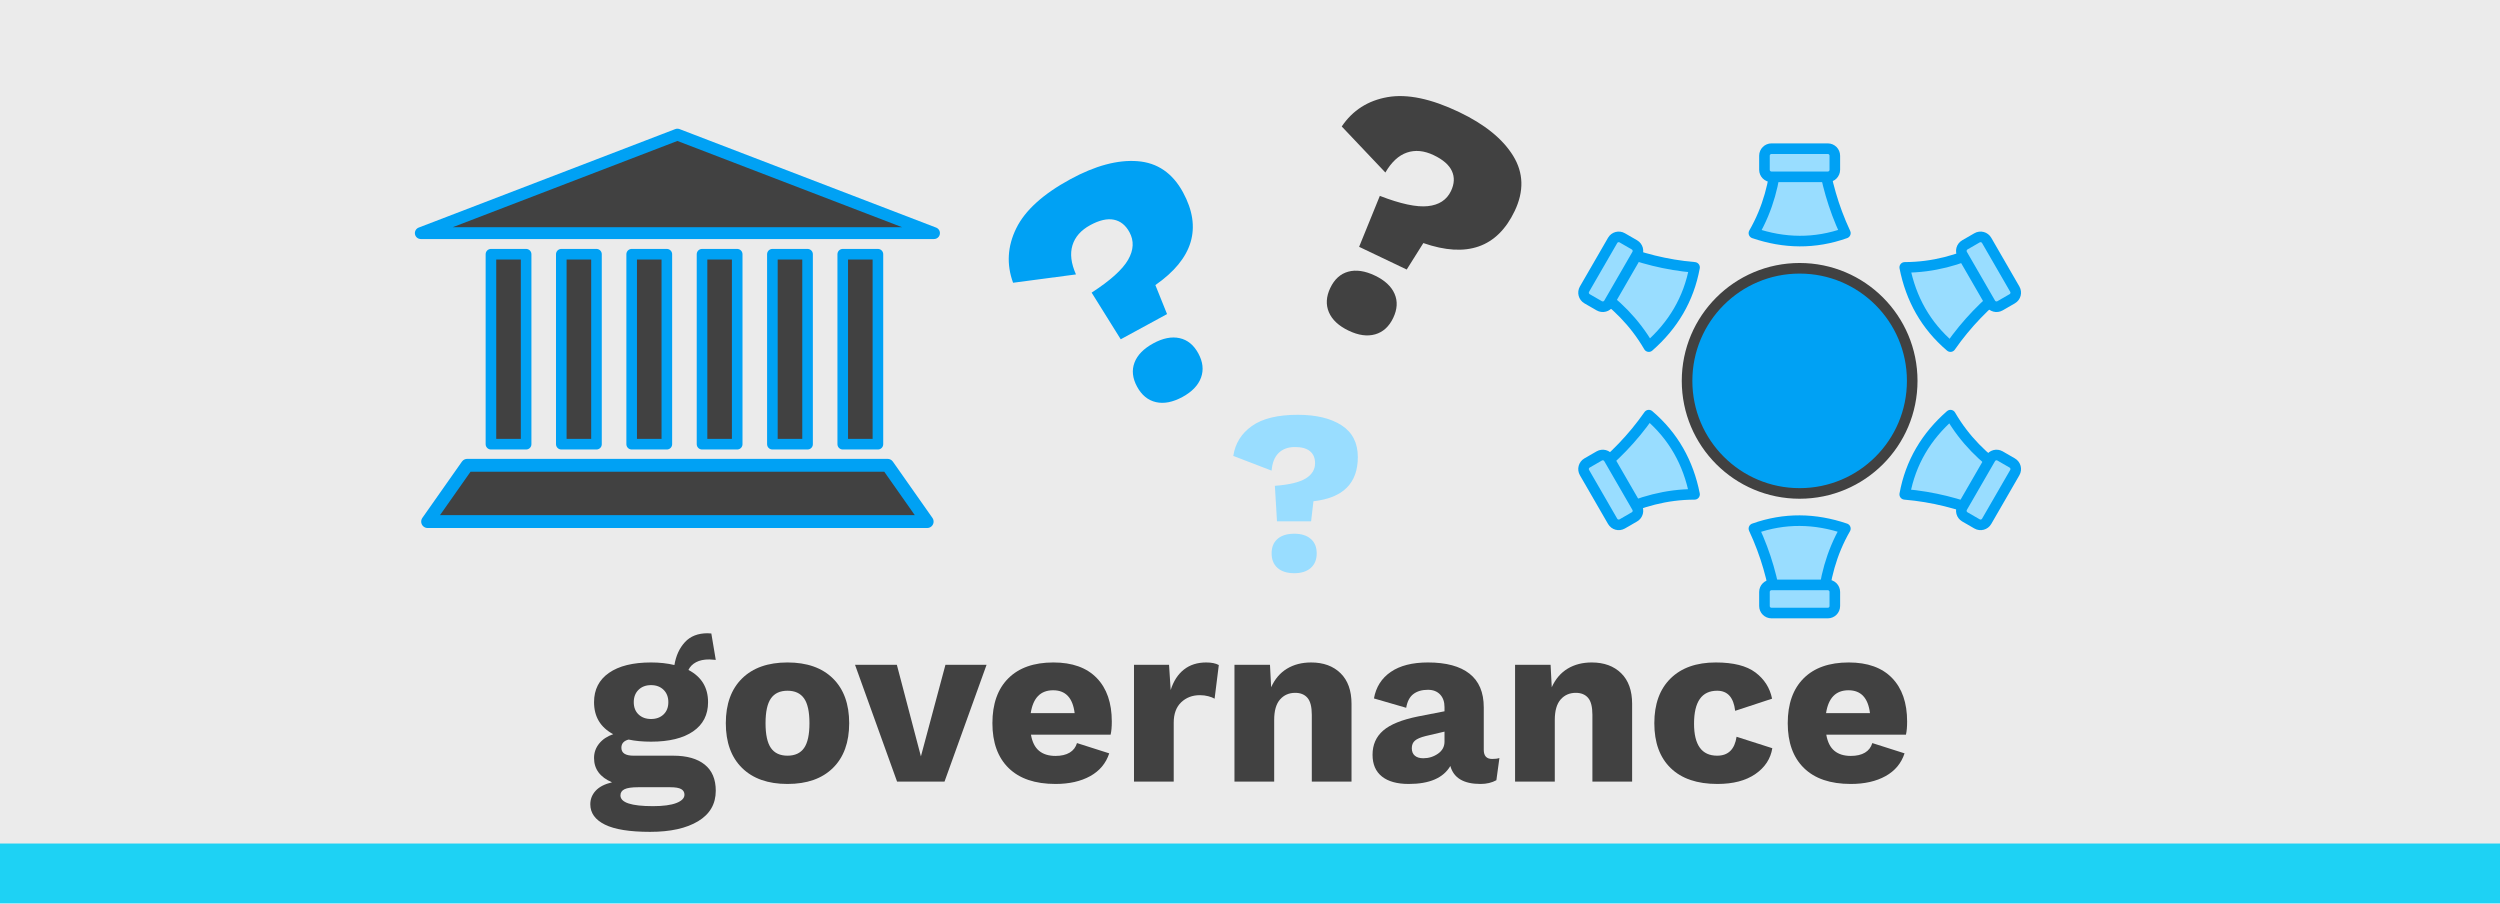
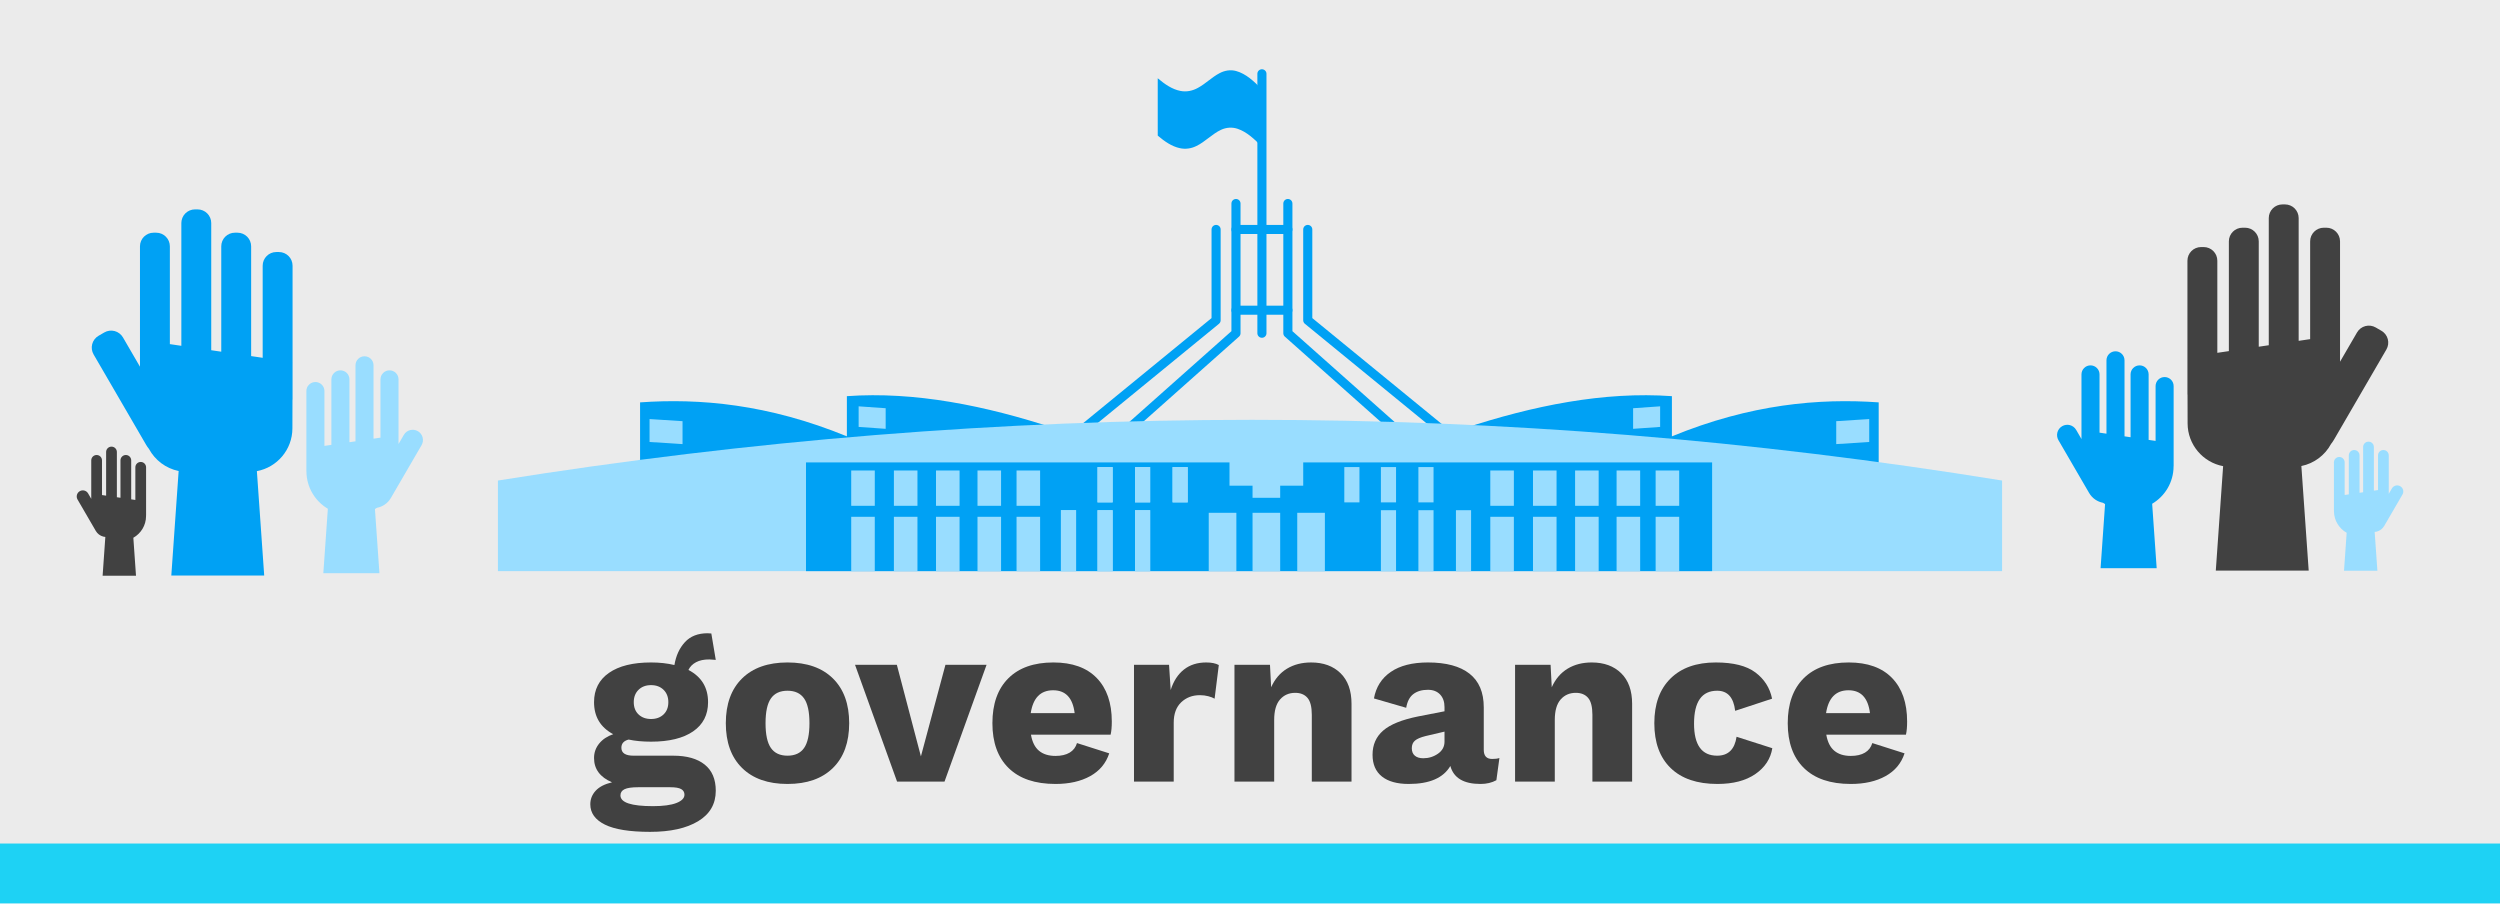
<svg xmlns="http://www.w3.org/2000/svg" width="100%" height="100%" viewBox="0 0 321 116" version="1.1" xml:space="preserve" style="fill-rule:evenodd;clip-rule:evenodd;stroke-linecap:round;stroke-linejoin:round;stroke-miterlimit:1.5;">
  <rect id="governance" x="0" y="0" width="321" height="116" style="fill:none;" />
  <clipPath id="_clip1">
    <rect x="0" y="0" width="321" height="116" />
  </clipPath>
  <g clip-path="url(#_clip1)">
    <rect x="0" y="0" width="321" height="116" style="fill:#ebebeb;" />
    <rect x="-21.221" y="108.309" width="387.574" height="13.191" style="fill:#1ed2f4;" />
-     <path d="M90.48,98.17C91.43,98.93 91.905,100.05 91.905,101.53C91.905,103.23 91.15,104.535 89.64,105.445C88.13,106.355 86.075,106.81 83.475,106.81C80.855,106.81 78.92,106.5 77.67,105.88C76.42,105.26 75.795,104.39 75.795,103.27C75.795,102.61 76.025,102.03 76.485,101.53C76.945,101.03 77.645,100.67 78.585,100.45C77.045,99.79 76.275,98.75 76.275,97.33C76.275,96.63 76.495,96.01 76.935,95.47C77.375,94.93 77.975,94.53 78.735,94.27C77.095,93.39 76.275,92.02 76.275,90.16C76.275,88.54 76.915,87.285 78.195,86.395C79.475,85.505 81.275,85.06 83.595,85.06C84.675,85.06 85.675,85.17 86.595,85.39C86.795,84.19 87.245,83.21 87.945,82.45C88.645,81.69 89.615,81.31 90.855,81.31L91.335,81.34L91.905,84.73C91.505,84.69 91.225,84.67 91.065,84.67C90.385,84.67 89.82,84.79 89.37,85.03C88.92,85.27 88.595,85.6 88.395,86.02C90.075,86.9 90.915,88.28 90.915,90.16C90.915,91.78 90.275,93.03 88.995,93.91C87.715,94.79 85.915,95.23 83.595,95.23C82.515,95.23 81.555,95.14 80.715,94.96C80.095,95.12 79.785,95.47 79.785,96.01C79.785,96.69 80.305,97.03 81.345,97.03L86.445,97.03C88.185,97.03 89.53,97.41 90.48,98.17ZM81.99,88.57C81.58,88.97 81.375,89.5 81.375,90.16C81.375,90.82 81.58,91.345 81.99,91.735C82.4,92.125 82.935,92.32 83.595,92.32C84.255,92.32 84.79,92.125 85.2,91.735C85.61,91.345 85.815,90.82 85.815,90.16C85.815,89.5 85.61,88.97 85.2,88.57C84.79,88.17 84.255,87.97 83.595,87.97C82.935,87.97 82.4,88.17 81.99,88.57ZM86.85,103.105C87.54,102.835 87.885,102.48 87.885,102.04C87.885,101.72 87.745,101.48 87.465,101.32C87.185,101.16 86.715,101.08 86.055,101.08L81.945,101.08C81.125,101.08 80.54,101.165 80.19,101.335C79.84,101.505 79.665,101.77 79.665,102.13C79.665,103.05 81.055,103.51 83.835,103.51C85.155,103.51 86.16,103.375 86.85,103.105Z" style="fill:#414141;fill-rule:nonzero;" />
-     <path d="M106.95,87.115C108.34,88.485 109.035,90.4 109.035,92.86C109.035,95.32 108.34,97.235 106.95,98.605C105.56,99.975 103.615,100.66 101.115,100.66C98.615,100.66 96.67,99.975 95.28,98.605C93.89,97.235 93.195,95.32 93.195,92.86C93.195,90.4 93.89,88.485 95.28,87.115C96.67,85.745 98.615,85.06 101.115,85.06C103.615,85.06 105.56,85.745 106.95,87.115ZM98.985,89.68C98.525,90.34 98.295,91.4 98.295,92.86C98.295,94.32 98.525,95.38 98.985,96.04C99.445,96.7 100.155,97.03 101.115,97.03C102.075,97.03 102.785,96.7 103.245,96.04C103.705,95.38 103.935,94.32 103.935,92.86C103.935,91.4 103.705,90.34 103.245,89.68C102.785,89.02 102.075,88.69 101.115,88.69C100.155,88.69 99.445,89.02 98.985,89.68Z" style="fill:#414141;fill-rule:nonzero;" />
-     <path d="M126.675,85.36L121.275,100.36L115.185,100.36L109.785,85.36L115.155,85.36L118.245,97.12L121.395,85.36L126.675,85.36Z" style="fill:#414141;fill-rule:nonzero;" />
-     <path d="M142.605,94.33L132.375,94.33C132.535,95.27 132.88,95.96 133.41,96.4C133.94,96.84 134.645,97.06 135.525,97.06C136.265,97.06 136.87,96.92 137.34,96.64C137.81,96.36 138.125,95.95 138.285,95.41L142.425,96.73C142.005,98.01 141.19,98.985 139.98,99.655C138.77,100.325 137.285,100.66 135.525,100.66C132.905,100.66 130.9,99.98 129.51,98.62C128.12,97.26 127.425,95.34 127.425,92.86C127.425,90.38 128.105,88.46 129.465,87.1C130.825,85.74 132.755,85.06 135.255,85.06C137.675,85.06 139.53,85.725 140.82,87.055C142.11,88.385 142.755,90.25 142.755,92.65C142.755,93.33 142.705,93.89 142.605,94.33ZM132.345,91.57L137.985,91.57C137.745,89.61 136.825,88.63 135.225,88.63C133.605,88.63 132.645,89.61 132.345,91.57Z" style="fill:#414141;fill-rule:nonzero;" />
-     <path d="M156.495,85.39L155.955,89.71C155.755,89.59 155.485,89.485 155.145,89.395C154.805,89.305 154.445,89.26 154.065,89.26C153.105,89.26 152.305,89.565 151.665,90.175C151.025,90.785 150.705,91.66 150.705,92.8L150.705,100.36L145.605,100.36L145.605,85.36L150.105,85.36L150.315,88.6C150.675,87.46 151.24,86.585 152.01,85.975C152.78,85.365 153.735,85.06 154.875,85.06C155.555,85.06 156.095,85.17 156.495,85.39Z" style="fill:#414141;fill-rule:nonzero;" />
-     <path d="M172.125,86.44C173.065,87.36 173.535,88.67 173.535,90.37L173.535,100.36L168.435,100.36L168.435,91.78C168.435,90.76 168.25,90.035 167.88,89.605C167.51,89.175 166.985,88.96 166.305,88.96C165.505,88.96 164.855,89.245 164.355,89.815C163.855,90.385 163.605,91.26 163.605,92.44L163.605,100.36L158.505,100.36L158.505,85.36L163.065,85.36L163.215,88.24C163.695,87.18 164.375,86.385 165.255,85.855C166.135,85.325 167.165,85.06 168.345,85.06C169.925,85.06 171.185,85.52 172.125,86.44Z" style="fill:#414141;fill-rule:nonzero;" />
-     <path d="M192.525,97.33L192.135,100.18C191.555,100.5 190.875,100.66 190.095,100.66C187.935,100.66 186.645,99.89 186.225,98.35C185.325,99.89 183.545,100.66 180.885,100.66C179.385,100.66 178.235,100.34 177.435,99.7C176.635,99.06 176.235,98.13 176.235,96.91C176.235,95.63 176.69,94.595 177.6,93.805C178.51,93.015 180.005,92.41 182.085,91.99L185.475,91.33L185.475,90.79C185.475,90.11 185.285,89.57 184.905,89.17C184.525,88.77 184.005,88.57 183.345,88.57C182.585,88.57 181.965,88.75 181.485,89.11C181.005,89.47 180.695,90.06 180.555,90.88L176.415,89.68C176.675,88.22 177.395,87.085 178.575,86.275C179.755,85.465 181.345,85.06 183.345,85.06C185.685,85.06 187.465,85.54 188.685,86.5C189.905,87.46 190.515,88.9 190.515,90.82L190.515,96.28C190.515,97.06 190.875,97.45 191.595,97.45C191.975,97.45 192.285,97.41 192.525,97.33ZM184.635,96.775C185.195,96.385 185.475,95.87 185.475,95.23L185.475,93.94L183.045,94.51C182.405,94.67 181.95,94.865 181.68,95.095C181.41,95.325 181.275,95.65 181.275,96.07C181.275,96.49 181.405,96.81 181.665,97.03C181.925,97.25 182.285,97.36 182.745,97.36C183.445,97.36 184.075,97.165 184.635,96.775Z" style="fill:#414141;fill-rule:nonzero;" />
-     <path d="M208.155,86.44C209.095,87.36 209.565,88.67 209.565,90.37L209.565,100.36L204.465,100.36L204.465,91.78C204.465,90.76 204.28,90.035 203.91,89.605C203.54,89.175 203.015,88.96 202.335,88.96C201.535,88.96 200.885,89.245 200.385,89.815C199.885,90.385 199.635,91.26 199.635,92.44L199.635,100.36L194.535,100.36L194.535,85.36L199.095,85.36L199.245,88.24C199.725,87.18 200.405,86.385 201.285,85.855C202.165,85.325 203.195,85.06 204.375,85.06C205.955,85.06 207.215,85.52 208.155,86.44Z" style="fill:#414141;fill-rule:nonzero;" />
-     <path d="M225.405,86.35C226.545,87.21 227.255,88.33 227.535,89.71L222.795,91.27C222.595,89.55 221.825,88.69 220.485,88.69C218.505,88.69 217.515,90.1 217.515,92.92C217.515,95.66 218.505,97.03 220.485,97.03C221.905,97.03 222.735,96.22 222.975,94.6L227.565,96.07C227.345,97.43 226.62,98.535 225.39,99.385C224.16,100.235 222.535,100.66 220.515,100.66C217.915,100.66 215.915,99.98 214.515,98.62C213.115,97.26 212.415,95.34 212.415,92.86C212.415,90.4 213.11,88.485 214.5,87.115C215.89,85.745 217.825,85.06 220.305,85.06C222.565,85.06 224.265,85.49 225.405,86.35Z" style="fill:#414141;fill-rule:nonzero;" />
-     <path d="M244.725,94.33L234.495,94.33C234.655,95.27 235,95.96 235.53,96.4C236.06,96.84 236.765,97.06 237.645,97.06C238.385,97.06 238.99,96.92 239.46,96.64C239.93,96.36 240.245,95.95 240.405,95.41L244.545,96.73C244.125,98.01 243.31,98.985 242.1,99.655C240.89,100.325 239.405,100.66 237.645,100.66C235.025,100.66 233.02,99.98 231.63,98.62C230.24,97.26 229.545,95.34 229.545,92.86C229.545,90.38 230.225,88.46 231.585,87.1C232.945,85.74 234.875,85.06 237.375,85.06C239.795,85.06 241.65,85.725 242.94,87.055C244.23,88.385 244.875,90.25 244.875,92.65C244.875,93.33 244.825,93.89 244.725,94.33ZM234.465,91.57L240.105,91.57C239.865,89.61 238.945,88.63 237.345,88.63C235.725,88.63 234.765,89.61 234.465,91.57Z" style="fill:#414141;fill-rule:nonzero;" />
-     <path d="M172.26,54.61C173.65,55.51 174.345,56.87 174.345,58.69C174.345,62.05 172.445,63.94 168.645,64.36L168.345,66.94L163.965,66.94L163.695,62.38C165.535,62.24 166.855,61.925 167.655,61.435C168.455,60.945 168.855,60.29 168.855,59.47C168.855,58.81 168.64,58.3 168.21,57.94C167.78,57.58 167.135,57.4 166.275,57.4C165.395,57.4 164.695,57.655 164.175,58.165C163.655,58.675 163.355,59.43 163.275,60.43L158.355,58.54C158.595,56.94 159.39,55.66 160.74,54.7C162.09,53.74 164.055,53.26 166.635,53.26C168.995,53.26 170.87,53.71 172.26,54.61ZM168.3,69.19C168.81,69.63 169.065,70.25 169.065,71.05C169.065,71.85 168.81,72.475 168.3,72.925C167.79,73.375 167.085,73.6 166.185,73.6C165.265,73.6 164.55,73.375 164.04,72.925C163.53,72.475 163.275,71.85 163.275,71.05C163.275,70.25 163.53,69.63 164.04,69.19C164.55,68.75 165.265,68.53 166.185,68.53C167.085,68.53 167.79,68.75 168.3,69.19Z" style="fill:#9df;fill-rule:nonzero;" />
-     <path d="M146.052,20.695C148.605,20.889 150.553,22.222 151.898,24.693C154.381,29.255 153.198,33.225 148.35,36.603L149.849,40.328L143.903,43.564L140.166,37.573C142.561,36.023 144.12,34.62 144.844,33.364C145.568,32.107 145.627,30.922 145.021,29.809C144.533,28.913 143.865,28.379 143.015,28.208C142.165,28.037 141.156,28.27 139.989,28.905C138.794,29.556 138.032,30.419 137.703,31.496C137.374,32.572 137.525,33.819 138.155,35.236L130.079,36.306C129.222,33.956 129.356,31.631 130.479,29.33C131.602,27.029 133.915,24.925 137.418,23.019C140.622,21.275 143.5,20.5 146.052,20.695ZM151.451,43.415C152.468,43.636 153.273,44.289 153.864,45.375C154.455,46.461 154.571,47.498 154.211,48.486C153.851,49.474 153.06,50.301 151.838,50.966C150.589,51.646 149.452,51.868 148.427,51.634C147.402,51.4 146.594,50.74 146.003,49.654C145.412,48.568 145.3,47.538 145.667,46.564C146.034,45.589 146.843,44.762 148.092,44.082C149.313,43.417 150.433,43.195 151.451,43.415Z" style="fill:#00a1f4;fill-rule:nonzero;" />
-     <path d="M194.293,20.016C195.632,22.197 195.696,24.557 194.484,27.096C192.247,31.783 188.338,33.154 182.757,31.21L180.621,34.609L174.511,31.692L177.171,25.151C179.831,26.181 181.882,26.621 183.324,26.47C184.766,26.319 185.76,25.672 186.306,24.528C186.746,23.608 186.786,22.753 186.426,21.964C186.065,21.176 185.286,20.495 184.086,19.923C182.858,19.337 181.712,19.226 180.647,19.591C179.582,19.956 178.661,20.81 177.883,22.152L172.279,16.239C173.679,14.167 175.64,12.911 178.163,12.47C180.685,12.03 183.746,12.669 187.345,14.387C190.637,15.959 192.953,17.835 194.293,20.016ZM179.06,37.718C179.478,38.671 179.421,39.706 178.888,40.822C178.355,41.938 177.583,42.64 176.572,42.928C175.561,43.216 174.428,43.06 173.173,42.461C171.889,41.848 171.042,41.058 170.63,40.091C170.218,39.124 170.279,38.082 170.811,36.966C171.344,35.85 172.113,35.155 173.117,34.881C174.122,34.607 175.265,34.776 176.549,35.388C177.804,35.988 178.641,36.764 179.06,37.718Z" style="fill:#414141;fill-rule:nonzero;" />
-     <path d="M86.978,17.284L119.926,29.932L54.03,29.932L86.978,17.284Z" style="fill:#414141;stroke:#00a1f4;stroke-width:1.52px;" />
-     <path d="M119.049,66.972L54.906,66.972L59.987,59.745L113.969,59.745L119.049,66.972Z" style="fill:#414141;stroke:#00a1f4;stroke-width:1.65px;" />
-     <rect x="63.037" y="32.642" width="4.517" height="24.392" style="fill:#414141;stroke:#00a1f4;stroke-width:1.36px;" />
-     <rect x="72.071" y="32.642" width="4.517" height="24.392" style="fill:#414141;stroke:#00a1f4;stroke-width:1.36px;" />
-     <rect x="81.106" y="32.642" width="4.517" height="24.392" style="fill:#414141;stroke:#00a1f4;stroke-width:1.36px;" />
-     <rect x="90.14" y="32.642" width="4.517" height="24.392" style="fill:#414141;stroke:#00a1f4;stroke-width:1.36px;" />
-     <rect x="99.174" y="32.642" width="4.517" height="24.392" style="fill:#414141;stroke:#00a1f4;stroke-width:1.36px;" />
-     <rect x="108.208" y="32.642" width="4.517" height="24.392" style="fill:#414141;stroke:#00a1f4;stroke-width:1.36px;" />
+     <path d="M90.48,98.17c0.95,0.76 1.425,1.88 1.425,3.36c0,1.7 -0.755,3.005 -2.265,3.915c-1.51,0.91 -3.565,1.365 -6.165,1.365c-2.62,0 -4.555,-0.31 -5.805,-0.93c-1.25,-0.62 -1.875,-1.49 -1.875,-2.61c0,-0.66 0.23,-1.24 0.69,-1.74c0.46,-0.5 1.16,-0.86 2.1,-1.08c-1.54,-0.66 -2.31,-1.7 -2.31,-3.12c0,-0.7 0.22,-1.32 0.66,-1.86c0.44,-0.54 1.04,-0.94 1.8,-1.2c-1.64,-0.88 -2.46,-2.25 -2.46,-4.11c0,-1.62 0.64,-2.875 1.92,-3.765c1.28,-0.89 3.08,-1.335 5.4,-1.335c1.08,0 2.08,0.11 3,0.33c0.2,-1.2 0.65,-2.18 1.35,-2.94c0.7,-0.76 1.67,-1.14 2.91,-1.14l0.48,0.03l0.57,3.39c-0.4,-0.04 -0.68,-0.06 -0.84,-0.06c-0.68,0 -1.245,0.12 -1.695,0.36c-0.45,0.24 -0.775,0.57 -0.975,0.99c1.68,0.88 2.52,2.26 2.52,4.14c0,1.62 -0.64,2.87 -1.92,3.75c-1.28,0.88 -3.08,1.32 -5.4,1.32c-1.08,0 -2.04,-0.09 -2.88,-0.27c-0.62,0.16 -0.93,0.51 -0.93,1.05c0,0.68 0.52,1.02 1.56,1.02l5.1,0c1.74,0 3.085,0.38 4.035,1.14Zm-8.49,-9.6c-0.41,0.4 -0.615,0.93 -0.615,1.59c0,0.66 0.205,1.185 0.615,1.575c0.41,0.39 0.945,0.585 1.605,0.585c0.66,0 1.195,-0.195 1.605,-0.585c0.41,-0.39 0.615,-0.915 0.615,-1.575c0,-0.66 -0.205,-1.19 -0.615,-1.59c-0.41,-0.4 -0.945,-0.6 -1.605,-0.6c-0.66,0 -1.195,0.2 -1.605,0.6Zm4.86,14.535c0.69,-0.27 1.035,-0.625 1.035,-1.065c0,-0.32 -0.14,-0.56 -0.42,-0.72c-0.28,-0.16 -0.75,-0.24 -1.41,-0.24l-4.11,0c-0.82,0 -1.405,0.085 -1.755,0.255c-0.35,0.17 -0.525,0.435 -0.525,0.795c0,0.92 1.39,1.38 4.17,1.38c1.32,0 2.325,-0.135 3.015,-0.405Z" style="fill:#414141;fill-rule:nonzero;" />
+     <path d="M106.95,87.115c1.39,1.37 2.085,3.285 2.085,5.745c0,2.46 -0.695,4.375 -2.085,5.745c-1.39,1.37 -3.335,2.055 -5.835,2.055c-2.5,0 -4.445,-0.685 -5.835,-2.055c-1.39,-1.37 -2.085,-3.285 -2.085,-5.745c0,-2.46 0.695,-4.375 2.085,-5.745c1.39,-1.37 3.335,-2.055 5.835,-2.055c2.5,0 4.445,0.685 5.835,2.055Zm-7.965,2.565c-0.46,0.66 -0.69,1.72 -0.69,3.18c0,1.46 0.23,2.52 0.69,3.18c0.46,0.66 1.17,0.99 2.13,0.99c0.96,0 1.67,-0.33 2.13,-0.99c0.46,-0.66 0.69,-1.72 0.69,-3.18c0,-1.46 -0.23,-2.52 -0.69,-3.18c-0.46,-0.66 -1.17,-0.99 -2.13,-0.99c-0.96,0 -1.67,0.33 -2.13,0.99Z" style="fill:#414141;fill-rule:nonzero;" />
+     <path d="M126.675,85.36l-5.4,15l-6.09,0l-5.4,-15l5.37,0l3.09,11.76l3.15,-11.76l5.28,0Z" style="fill:#414141;fill-rule:nonzero;" />
+     <path d="M142.605,94.33l-10.23,0c0.16,0.94 0.505,1.63 1.035,2.07c0.53,0.44 1.235,0.66 2.115,0.66c0.74,0 1.345,-0.14 1.815,-0.42c0.47,-0.28 0.785,-0.69 0.945,-1.23l4.14,1.32c-0.42,1.28 -1.235,2.255 -2.445,2.925c-1.21,0.67 -2.695,1.005 -4.455,1.005c-2.62,0 -4.625,-0.68 -6.015,-2.04c-1.39,-1.36 -2.085,-3.28 -2.085,-5.76c0,-2.48 0.68,-4.4 2.04,-5.76c1.36,-1.36 3.29,-2.04 5.79,-2.04c2.42,0 4.275,0.665 5.565,1.995c1.29,1.33 1.935,3.195 1.935,5.595c0,0.68 -0.05,1.24 -0.15,1.68Zm-10.26,-2.76l5.64,0c-0.24,-1.96 -1.16,-2.94 -2.76,-2.94c-1.62,0 -2.58,0.98 -2.88,2.94Z" style="fill:#414141;fill-rule:nonzero;" />
+     <path d="M156.495,85.39l-0.54,4.32c-0.2,-0.12 -0.47,-0.225 -0.81,-0.315c-0.34,-0.09 -0.7,-0.135 -1.08,-0.135c-0.96,0 -1.76,0.305 -2.4,0.915c-0.64,0.61 -0.96,1.485 -0.96,2.625l0,7.56l-5.1,0l0,-15l4.5,0l0.21,3.24c0.36,-1.14 0.925,-2.015 1.695,-2.625c0.77,-0.61 1.725,-0.915 2.865,-0.915c0.68,0 1.22,0.11 1.62,0.33Z" style="fill:#414141;fill-rule:nonzero;" />
+     <path d="M172.125,86.44c0.94,0.92 1.41,2.23 1.41,3.93l0,9.99l-5.1,0l0,-8.58c0,-1.02 -0.185,-1.745 -0.555,-2.175c-0.37,-0.43 -0.895,-0.645 -1.575,-0.645c-0.8,0 -1.45,0.285 -1.95,0.855c-0.5,0.57 -0.75,1.445 -0.75,2.625l0,7.92l-5.1,0l0,-15l4.56,0l0.15,2.88c0.48,-1.06 1.16,-1.855 2.04,-2.385c0.88,-0.53 1.91,-0.795 3.09,-0.795c1.58,0 2.84,0.46 3.78,1.38Z" style="fill:#414141;fill-rule:nonzero;" />
+     <path d="M192.525,97.33l-0.39,2.85c-0.58,0.32 -1.26,0.48 -2.04,0.48c-2.16,0 -3.45,-0.77 -3.87,-2.31c-0.9,1.54 -2.68,2.31 -5.34,2.31c-1.5,0 -2.65,-0.32 -3.45,-0.96c-0.8,-0.64 -1.2,-1.57 -1.2,-2.79c0,-1.28 0.455,-2.315 1.365,-3.105c0.91,-0.79 2.405,-1.395 4.485,-1.815l3.39,-0.66l0,-0.54c0,-0.68 -0.19,-1.22 -0.57,-1.62c-0.38,-0.4 -0.9,-0.6 -1.56,-0.6c-0.76,0 -1.38,0.18 -1.86,0.54c-0.48,0.36 -0.79,0.95 -0.93,1.77l-4.14,-1.2c0.26,-1.46 0.98,-2.595 2.16,-3.405c1.18,-0.81 2.77,-1.215 4.77,-1.215c2.34,0 4.12,0.48 5.34,1.44c1.22,0.96 1.83,2.4 1.83,4.32l0,5.46c0,0.78 0.36,1.17 1.08,1.17c0.38,0 0.69,-0.04 0.93,-0.12Zm-7.89,-0.555c0.56,-0.39 0.84,-0.905 0.84,-1.545l0,-1.29l-2.43,0.57c-0.64,0.16 -1.095,0.355 -1.365,0.585c-0.27,0.23 -0.405,0.555 -0.405,0.975c0,0.42 0.13,0.74 0.39,0.96c0.26,0.22 0.62,0.33 1.08,0.33c0.7,0 1.33,-0.195 1.89,-0.585Z" style="fill:#414141;fill-rule:nonzero;" />
+     <path d="M208.155,86.44c0.94,0.92 1.41,2.23 1.41,3.93l0,9.99l-5.1,0l0,-8.58c0,-1.02 -0.185,-1.745 -0.555,-2.175c-0.37,-0.43 -0.895,-0.645 -1.575,-0.645c-0.8,0 -1.45,0.285 -1.95,0.855c-0.5,0.57 -0.75,1.445 -0.75,2.625l0,7.92l-5.1,0l0,-15l4.56,0l0.15,2.88c0.48,-1.06 1.16,-1.855 2.04,-2.385c0.88,-0.53 1.91,-0.795 3.09,-0.795c1.58,0 2.84,0.46 3.78,1.38Z" style="fill:#414141;fill-rule:nonzero;" />
+     <path d="M225.405,86.35c1.14,0.86 1.85,1.98 2.13,3.36l-4.74,1.56c-0.2,-1.72 -0.97,-2.58 -2.31,-2.58c-1.98,0 -2.97,1.41 -2.97,4.23c0,2.74 0.99,4.11 2.97,4.11c1.42,0 2.25,-0.81 2.49,-2.43l4.59,1.47c-0.22,1.36 -0.945,2.465 -2.175,3.315c-1.23,0.85 -2.855,1.275 -4.875,1.275c-2.6,0 -4.6,-0.68 -6,-2.04c-1.4,-1.36 -2.1,-3.28 -2.1,-5.76c0,-2.46 0.695,-4.375 2.085,-5.745c1.39,-1.37 3.325,-2.055 5.805,-2.055c2.26,0 3.96,0.43 5.1,1.29Z" style="fill:#414141;fill-rule:nonzero;" />
+     <path d="M244.725,94.33l-10.23,0c0.16,0.94 0.505,1.63 1.035,2.07c0.53,0.44 1.235,0.66 2.115,0.66c0.74,0 1.345,-0.14 1.815,-0.42c0.47,-0.28 0.785,-0.69 0.945,-1.23l4.14,1.32c-0.42,1.28 -1.235,2.255 -2.445,2.925c-1.21,0.67 -2.695,1.005 -4.455,1.005c-2.62,0 -4.625,-0.68 -6.015,-2.04c-1.39,-1.36 -2.085,-3.28 -2.085,-5.76c0,-2.48 0.68,-4.4 2.04,-5.76c1.36,-1.36 3.29,-2.04 5.79,-2.04c2.42,0 4.275,0.665 5.565,1.995c1.29,1.33 1.935,3.195 1.935,5.595c0,0.68 -0.05,1.24 -0.15,1.68Zm-10.26,-2.76l5.64,0c-0.24,-1.96 -1.16,-2.94 -2.76,-2.94c-1.62,0 -2.58,0.98 -2.88,2.94Z" style="fill:#414141;fill-rule:nonzero;" />
    <g>
-       <circle cx="231.074" cy="48.903" r="14.455" style="fill:#00a1f4;stroke:#414141;stroke-width:1.36px;" />
-       <g>
-         <path d="M236.946,29.932C233.019,31.332 229.105,31.261 225.202,29.932C227.019,26.773 227.869,23.437 228.138,19.994L234.01,19.994C234.484,23.292 235.389,26.602 236.946,29.932Z" style="fill:#9df;stroke:#00a1f4;stroke-width:1.36px;" />
-         <path d="M235.591,19.994C235.591,19.495 235.186,19.09 234.688,19.09L227.46,19.09C226.962,19.09 226.557,19.495 226.557,19.994L226.557,21.801C226.557,22.299 226.962,22.704 227.46,22.704L234.688,22.704C235.186,22.704 235.591,22.299 235.591,21.801L235.591,19.994Z" style="fill:#9df;stroke:#00a1f4;stroke-width:1.36px;" />
+       <path d="M158.7,29.463l6.662,0" style="fill:none;stroke:#00a1f4;stroke-width:1.17px;" />
+       <path d="M158.7,39.829l6.662,0" style="fill:none;stroke:#00a1f4;stroke-width:1.17px;" />
+       <path d="M162.029,18.858c-0.931,-0.985 -1.941,-1.925 -3.12,-2.32c-0.698,-0.234 -1.448,-0.188 -2.126,0.129c-1.132,0.521 -2.068,1.567 -3.197,2.095c-0.663,0.325 -1.391,0.414 -2.089,0.264c-1.034,-0.22 -1.976,-0.873 -2.843,-1.613c-0.004,-3.933 -0.002,-3.431 -0.001,-7.365c0.887,0.755 1.853,1.423 2.913,1.627c0.764,0.154 1.556,-0.002 2.263,-0.402c0.958,-0.515 1.783,-1.366 2.746,-1.868c0.673,-0.362 1.428,-0.483 2.143,-0.286c1.256,0.343 2.331,1.335 3.309,2.371c0.008,3.934 0.003,3.433 0.002,7.368Z" style="fill:#00a1f4;fill-rule:nonzero;" />
+       <path d="M162.031,9.476l0,33.311" style="fill:none;stroke:#00a1f4;stroke-width:1.17px;" />
+       <path d="M158.7,26.132l0,16.655l-14.99,13.324" style="fill:none;stroke:#00a1f4;stroke-width:1.17px;" />
+       <path d="M156.147,29.463l0,11.658l-18.321,14.99" style="fill:none;stroke:#00a1f4;stroke-width:1.17px;" />
+       <path d="M165.362,26.132l0,16.655l14.99,13.324" style="fill:none;stroke:#00a1f4;stroke-width:1.17px;" />
+       <path d="M167.916,29.463l0,11.658l18.321,14.99" style="fill:none;stroke:#00a1f4;stroke-width:1.17px;" />
+       <path d="M82.186,59.774l0,-8.109c7.648,-0.542 16.446,0.217 26.552,4.361l0,-5.159c8.732,-0.619 17.759,1.196 26.851,4.186l-53.403,4.721Z" style="fill:#00a1f4;" />
+       <clipPath id="_clip2">
+         <path d="M82.186,59.774l0,-8.109c7.648,-0.542 16.446,0.217 26.552,4.361l0,-5.159c8.732,-0.619 17.759,1.196 26.851,4.186l-53.403,4.721Z" />
+       </clipPath>
+       <g clip-path="url(#_clip2)">
+         <path d="M87.638,54.079l-4.235,-0.272l0,2.944l4.235,0.272l0,-2.944Z" style="fill:#9df;" />
+         <path d="M113.72,52.417l-3.471,-0.244l0,2.643l3.471,0.245l0,-2.644Z" style="fill:#9df;" />
      </g>
-       <g>
-         <path d="M250.44,44.503C247.264,41.802 245.368,38.377 244.568,34.332C248.212,34.327 251.526,33.395 254.642,31.906L257.578,36.991C254.959,39.051 252.544,41.49 250.44,44.503Z" style="fill:#9df;stroke:#00a1f4;stroke-width:1.36px;" />
-         <path d="M258.369,38.361C258.801,38.111 258.949,37.558 258.7,37.126L255.086,30.867C254.837,30.436 254.284,30.287 253.852,30.537L252.287,31.44C251.855,31.689 251.707,32.242 251.956,32.674L255.57,38.933C255.819,39.365 256.372,39.513 256.804,39.264L258.369,38.361Z" style="fill:#9df;stroke:#00a1f4;stroke-width:1.36px;" />
+       <path d="M241.224,59.774l0,-8.109c-7.648,-0.542 -16.446,0.217 -26.551,4.361l0,-5.159c-8.733,-0.619 -17.76,1.196 -26.851,4.186l53.402,4.721Z" style="fill:#00a1f4;" />
+       <clipPath id="_clip3">
+         <path d="M241.224,59.774l0,-8.109c-7.648,-0.542 -16.446,0.217 -26.551,4.361l0,-5.159c-8.733,-0.619 -17.76,1.196 -26.851,4.186l53.402,4.721Z" />
+       </clipPath>
+       <g clip-path="url(#_clip3)">
+         <path d="M235.772,54.079l4.236,-0.272l0,2.944l-4.236,0.272l0,-2.944Z" style="fill:#9df;" />
+         <path d="M209.691,52.417l3.47,-0.244l0,2.643l-3.47,0.245l0,-2.644Z" style="fill:#9df;" />
      </g>
-       <g>
-         <path d="M244.568,63.475C245.319,59.374 247.337,56.019 250.44,53.304C252.267,56.457 254.731,58.861 257.578,60.815L254.642,65.901C251.549,64.662 248.23,63.79 244.568,63.475Z" style="fill:#9df;stroke:#00a1f4;stroke-width:1.36px;" />
-         <path d="M253.852,67.27C254.284,67.519 254.837,67.371 255.086,66.939L258.7,60.68C258.949,60.249 258.801,59.696 258.369,59.446L256.804,58.543C256.372,58.294 255.819,58.442 255.57,58.874L251.956,65.133C251.707,65.564 251.855,66.117 252.287,66.367L253.852,67.27Z" style="fill:#9df;stroke:#00a1f4;stroke-width:1.36px;" />
+       <path d="M257.068,61.701c-64.082,-10.415 -128.461,-10.374 -193.136,0l0,11.635l193.136,0l0,-11.635Z" style="fill:#9df;" />
+       <rect x="103.49" y="59.374" width="116.346" height="13.962" style="fill:#00a1f4;" />
+       <clipPath id="_clip4">
+         <rect x="103.49" y="59.374" width="116.346" height="13.962" />
+       </clipPath>
+       <g clip-path="url(#_clip4)">
+         <g>
+           <rect x="109.296" y="60.411" width="3.026" height="4.534" style="fill:#9df;" />
+           <rect x="114.776" y="60.411" width="3.026" height="4.534" style="fill:#9df;" />
+           <rect x="120.183" y="60.411" width="3.026" height="4.534" style="fill:#9df;" />
+           <rect x="125.511" y="60.411" width="3.026" height="4.534" style="fill:#9df;" />
+           <rect x="130.524" y="60.411" width="3.026" height="4.534" style="fill:#9df;" />
+           <rect x="109.296" y="66.353" width="3.026" height="8.379" style="fill:#9df;" />
+           <rect x="114.776" y="66.353" width="3.026" height="8.379" style="fill:#9df;" />
+           <rect x="120.183" y="66.353" width="3.026" height="8.379" style="fill:#9df;" />
+           <rect x="125.511" y="66.353" width="3.026" height="8.379" style="fill:#9df;" />
+           <rect x="130.524" y="66.353" width="3.026" height="8.379" style="fill:#9df;" />
+           <rect x="136.223" y="65.508" width="1.945" height="8.785" style="fill:#9df;" />
+           <rect x="140.92" y="59.972" width="1.945" height="4.534" style="fill:#9df;" />
+           <rect x="140.92" y="65.508" width="1.945" height="8.785" style="fill:#9df;" />
+           <rect x="145.736" y="59.972" width="1.945" height="4.534" style="fill:#9df;" />
+           <rect x="145.736" y="65.508" width="1.945" height="8.785" style="fill:#9df;" />
+           <rect x="150.557" y="59.972" width="1.945" height="4.534" style="fill:#9df;" />
+           <rect x="136.223" y="65.508" width="1.945" height="8.785" style="fill:#9df;" />
+           <rect x="140.92" y="59.972" width="1.945" height="4.534" style="fill:#9df;" />
+           <rect x="140.92" y="65.508" width="1.945" height="8.785" style="fill:#9df;" />
+           <rect x="145.736" y="59.972" width="1.945" height="4.534" style="fill:#9df;" />
+           <rect x="145.736" y="65.508" width="1.945" height="8.785" style="fill:#9df;" />
+           <rect x="150.557" y="59.972" width="1.945" height="4.534" style="fill:#9df;" />
+           <rect x="155.201" y="65.843" width="3.549" height="8.785" style="fill:#9df;" />
+           <rect x="160.826" y="65.843" width="3.549" height="8.785" style="fill:#9df;" />
+           <rect x="160.826" y="55.133" width="3.549" height="8.785" style="fill:#9df;" />
+           <rect x="166.566" y="65.843" width="3.549" height="8.785" style="fill:#9df;" />
+           <rect x="172.61" y="59.972" width="1.945" height="4.534" style="fill:#9df;" />
+           <rect x="177.307" y="59.972" width="1.945" height="4.534" style="fill:#9df;" />
+           <rect x="177.307" y="65.508" width="1.945" height="8.785" style="fill:#9df;" />
+           <rect x="182.122" y="59.972" width="1.945" height="4.534" style="fill:#9df;" />
+           <rect x="182.122" y="65.508" width="1.945" height="8.785" style="fill:#9df;" />
+           <rect x="186.943" y="65.508" width="1.945" height="8.785" style="fill:#9df;" />
+           <rect x="191.354" y="60.411" width="3.026" height="4.534" style="fill:#9df;" />
+           <rect x="196.835" y="60.411" width="3.026" height="4.534" style="fill:#9df;" />
+           <rect x="202.242" y="60.411" width="3.026" height="4.534" style="fill:#9df;" />
+           <rect x="207.57" y="60.411" width="3.026" height="4.534" style="fill:#9df;" />
+           <rect x="212.583" y="60.411" width="3.026" height="4.534" style="fill:#9df;" />
+           <rect x="191.354" y="66.353" width="3.026" height="8.379" style="fill:#9df;" />
+           <rect x="196.835" y="66.353" width="3.026" height="8.379" style="fill:#9df;" />
+           <rect x="202.242" y="66.353" width="3.026" height="8.379" style="fill:#9df;" />
+           <rect x="207.57" y="66.353" width="3.026" height="8.379" style="fill:#9df;" />
+           <rect x="212.583" y="66.353" width="3.026" height="8.379" style="fill:#9df;" />
+         </g>
      </g>
-       <g>
-         <path d="M225.202,67.875C229.129,66.475 233.043,66.546 236.946,67.875C235.129,71.034 234.279,74.37 234.01,77.813L228.138,77.813C227.664,74.515 226.759,71.204 225.202,67.875Z" style="fill:#9df;stroke:#00a1f4;stroke-width:1.36px;" />
-         <path d="M226.557,77.813C226.557,78.312 226.962,78.716 227.46,78.716L234.688,78.716C235.186,78.716 235.591,78.312 235.591,77.813L235.591,76.006C235.591,75.508 235.186,75.103 234.688,75.103L227.46,75.103C226.962,75.103 226.557,75.508 226.557,76.006L226.557,77.813Z" style="fill:#9df;stroke:#00a1f4;stroke-width:1.36px;" />
-       </g>
-       <g>
-         <path d="M211.708,53.304C214.884,56.004 216.78,59.43 217.58,63.475C213.936,63.48 210.622,64.412 207.506,65.901L204.569,60.815C207.189,58.756 209.603,56.317 211.708,53.304Z" style="fill:#9df;stroke:#00a1f4;stroke-width:1.36px;" />
-         <path d="M203.779,59.446C203.347,59.696 203.199,60.249 203.448,60.68L207.062,66.939C207.311,67.371 207.864,67.519 208.296,67.27L209.861,66.367C210.293,66.117 210.441,65.564 210.192,65.133L206.578,58.874C206.329,58.442 205.776,58.294 205.344,58.543L203.779,59.446Z" style="fill:#9df;stroke:#00a1f4;stroke-width:1.36px;" />
-       </g>
-       <g>
-         <path d="M217.58,34.332C216.829,38.433 214.811,41.787 211.708,44.503C209.881,41.35 207.417,38.945 204.569,36.991L207.506,31.906C210.599,33.145 213.918,34.016 217.58,34.332Z" style="fill:#9df;stroke:#00a1f4;stroke-width:1.36px;" />
-         <path d="M208.296,30.537C207.864,30.287 207.311,30.436 207.062,30.867L203.448,37.126C203.199,37.558 203.347,38.111 203.779,38.361L205.344,39.264C205.776,39.513 206.329,39.365 206.578,38.933L210.192,32.674C210.441,32.242 210.293,31.689 209.861,31.44L208.296,30.537Z" style="fill:#9df;stroke:#00a1f4;stroke-width:1.36px;" />
-       </g>
+       <rect x="157.868" y="56.124" width="9.466" height="6.238" style="fill:#9df;" />
+     </g>
+     <g>
+       <path d="M27.123,44.968l0,-16.329c0,-0.465 -0.185,-0.911 -0.514,-1.239c-0.328,-0.329 -0.774,-0.514 -1.239,-0.514c-0.11,0 -0.222,0 -0.333,0c-0.464,0 -0.91,0.185 -1.239,0.514c-0.328,0.328 -0.513,0.774 -0.513,1.239l0,15.764l-1.475,-0.218l0,-12.555c0,-0.968 -0.785,-1.752 -1.753,-1.752c-0.11,0 -0.222,0 -0.332,0c-0.968,0 -1.753,0.784 -1.753,1.752l0,15.454l-2.186,-3.762c-0.234,-0.402 -0.617,-0.695 -1.067,-0.814c-0.449,-0.119 -0.927,-0.054 -1.329,0.179c-0.243,0.141 -0.494,0.287 -0.737,0.428c-0.402,0.234 -0.695,0.618 -0.814,1.067c-0.119,0.449 -0.054,0.927 0.179,1.329c1.505,2.59 4.614,7.939 6.735,11.588c0.114,0.196 0.24,0.38 0.378,0.55c0.777,1.438 2.163,2.494 3.807,2.829l-0.942,13.424l11.928,0l-0.94,-13.407c2.591,-0.486 4.554,-2.757 4.561,-5.489l0.009,-3.699l0.011,0l0,-4.375l0.002,-0.425l-0.002,0l0,-12.393c0,-0.968 -0.784,-1.753 -1.752,-1.753c-0.111,0 -0.222,0 -0.333,0c-0.967,0 -1.752,0.785 -1.752,1.753l0,11.827l-1.481,-0.218l0,-14.093c0,-0.968 -0.784,-1.752 -1.752,-1.752c-0.111,0 -0.222,0 -0.333,0c-0.968,0 -1.752,0.784 -1.752,1.752l0,13.528l-1.287,-0.19Z" style="fill:#00a1f4;" />
+       <path d="M47.962,56.324l0,-9.42c0,-0.64 -0.518,-1.158 -1.158,-1.158c0,0 -0.001,0 -0.001,0c-0.64,0 -1.158,0.518 -1.158,1.158l0,9.761l-0.777,0.115l0,-8.07c0,-0.307 -0.122,-0.601 -0.339,-0.819c-0.218,-0.217 -0.512,-0.339 -0.819,-0.339c-0.001,0 -0.001,0 -0.002,0c-0.307,0 -0.601,0.122 -0.819,0.339c-0.217,0.218 -0.339,0.512 -0.339,0.819l0,8.411l-0.894,0.132l0,-7.043c0,-0.307 -0.122,-0.602 -0.339,-0.819c-0.217,-0.217 -0.512,-0.339 -0.819,-0.339c-0.001,0 -0.001,0 -0.002,0c-0.307,0 -0.601,0.122 -0.818,0.339c-0.218,0.217 -0.34,0.512 -0.34,0.819l0,7.385l0,0l0,0.256l0,2.642l0.007,0l0,0.022c0.005,2.047 1.109,3.835 2.751,4.808l-0.58,8.276l7.203,0l-0.577,-8.238c0.09,-0.052 0.178,-0.106 0.265,-0.162c0.723,-0.138 1.384,-0.577 1.783,-1.263c1.223,-2.104 2.991,-5.146 3.939,-6.777c0.365,-0.628 0.152,-1.432 -0.476,-1.797c-0.001,0 -0.002,-0.001 -0.003,-0.001c-0.627,-0.365 -1.432,-0.152 -1.796,0.476l-0.683,1.174l0,-8.301c0,-0.307 -0.122,-0.601 -0.339,-0.819c-0.217,-0.217 -0.512,-0.339 -0.819,-0.339c-0.001,0 -0.001,0 -0.002,0c-0.307,0 -0.601,0.122 -0.818,0.339c-0.218,0.218 -0.34,0.512 -0.34,0.819l0,7.483l-0.891,0.131Z" style="fill:#9df;" />
+       <path d="M15.006,63.845l0,-5.809c0,-0.38 -0.309,-0.689 -0.69,-0.689c0,0 0,0 0,0c-0.381,0 -0.69,0.309 -0.69,0.689l0,5.606l-0.53,-0.078l0,-4.453c0,-0.38 -0.308,-0.689 -0.689,-0.689c0,0 0,0 -0.001,0c-0.38,0 -0.689,0.309 -0.689,0.689l0,4.94l-0.406,-0.699c-0.217,-0.373 -0.696,-0.5 -1.07,-0.283c0,0 0,0 0,0c-0.374,0.217 -0.501,0.697 -0.284,1.07c0.565,0.971 1.616,2.781 2.344,4.033c0.209,0.359 0.551,0.62 0.953,0.726c0.089,0.024 0.18,0.04 0.271,0.047l-0.349,4.977l4.286,0l-0.341,-4.874c0.972,-0.548 1.63,-1.589 1.633,-2.785l0,-0.14l0.004,0l0,-1.572l0.001,-0.153l-0.001,0l0,-4.394c0,-0.381 -0.308,-0.689 -0.689,-0.689c0,0 0,0 -0.001,0c-0.38,0 -0.689,0.308 -0.689,0.689l0,4.191l-0.532,-0.079l0,-5.005c0,-0.38 -0.308,-0.689 -0.689,-0.689c0,0 -0.001,0 -0.001,0c-0.38,0 -0.689,0.309 -0.689,0.689l0,4.802l-0.462,-0.068Z" style="fill:#414141;" />
+     </g>
+     <g>
+       <path d="M291.31,44.329l0,-16.33c0,-0.464 0.185,-0.91 0.514,-1.239c0.328,-0.328 0.774,-0.513 1.239,-0.513c0.11,0 0.222,0 0.332,0c0.465,0 0.911,0.185 1.24,0.513c0.328,0.329 0.513,0.775 0.513,1.239l0,15.764l1.475,-0.217l0,-12.555c0,-0.968 0.785,-1.753 1.753,-1.753c0.11,0 0.222,0 0.332,0c0.968,0 1.753,0.785 1.753,1.753l0,15.453l2.186,-3.762c0.234,-0.402 0.617,-0.694 1.067,-0.813c0.449,-0.119 0.927,-0.055 1.329,0.179c0.243,0.141 0.494,0.287 0.737,0.428c0.402,0.234 0.694,0.617 0.813,1.066c0.119,0.45 0.055,0.928 -0.178,1.33c-1.505,2.589 -4.615,7.939 -6.735,11.588c-0.114,0.196 -0.241,0.379 -0.378,0.55c-0.777,1.438 -2.163,2.494 -3.807,2.828l0.941,13.424l-11.927,0l0.94,-13.407c-2.591,-0.486 -4.554,-2.757 -4.561,-5.489l-0.009,-3.699l-0.012,0l0,-4.375l-0.001,-0.425l0.001,0l0,-12.393c0,-0.968 0.785,-1.752 1.753,-1.752c0.11,0 0.222,0 0.333,0c0.967,0 1.752,0.784 1.752,1.752l0,11.828l1.481,-0.219l0,-14.092c0,-0.968 0.784,-1.753 1.752,-1.753c0.111,0 0.222,0 0.333,0c0.968,0 1.752,0.785 1.752,1.753l0,13.527l1.287,-0.189Z" style="fill:#414141;" />
+       <path d="M270.47,55.684l0,-9.42c0,-0.639 0.519,-1.158 1.158,-1.158c0.001,0 0.001,0 0.002,0c0.64,0 1.158,0.519 1.158,1.158l0,9.762l0.777,0.114l0,-8.069c0,-0.307 0.122,-0.602 0.339,-0.819c0.218,-0.217 0.512,-0.339 0.819,-0.339c0.001,0 0.001,0 0.002,0c0.307,0 0.601,0.122 0.819,0.339c0.217,0.217 0.339,0.512 0.339,0.819l0,8.411l0.894,0.132l0,-7.043c0,-0.308 0.122,-0.602 0.339,-0.819c0.217,-0.217 0.512,-0.339 0.819,-0.339c0.001,0 0.001,0 0.002,0c0.307,0 0.601,0.122 0.818,0.339c0.218,0.217 0.34,0.511 0.34,0.819l0,7.384l0,0l0,0.257l0,2.642l-0.007,0l0,0.022c-0.005,2.047 -1.109,3.835 -2.751,4.807l0.58,8.277l-7.203,0l0.577,-8.238c-0.09,-0.052 -0.179,-0.106 -0.266,-0.163c-0.722,-0.138 -1.383,-0.576 -1.782,-1.262c-1.223,-2.105 -2.991,-5.146 -3.939,-6.778c-0.365,-0.627 -0.152,-1.432 0.476,-1.796c0.001,-0.001 0.002,-0.001 0.002,-0.002c0.628,-0.365 1.432,-0.152 1.797,0.476l0.683,1.175l0,-8.301c0,-0.307 0.122,-0.602 0.339,-0.819c0.217,-0.217 0.512,-0.339 0.819,-0.339c0,0 0.001,0 0.001,0c0.308,0 0.602,0.122 0.819,0.339c0.218,0.217 0.34,0.512 0.34,0.819l0,7.482l0.89,0.131Z" style="fill:#00a1f4;" />
+       <path d="M303.427,63.206l0,-5.809c0,-0.381 0.309,-0.689 0.689,-0.689c0.001,0 0.001,0 0.001,0c0.381,0 0.689,0.308 0.689,0.689l0,5.605l0.531,-0.078l0,-4.452c0,-0.381 0.308,-0.689 0.689,-0.689c0,0 0,0 0.001,0c0.38,0 0.689,0.308 0.689,0.689l0,4.939l0.406,-0.698c0.217,-0.374 0.696,-0.501 1.07,-0.283c0,0 0,0 0,0c0.374,0.217 0.501,0.696 0.283,1.07c-0.564,0.971 -1.616,2.78 -2.343,4.032c-0.209,0.359 -0.551,0.621 -0.953,0.727c-0.089,0.024 -0.18,0.039 -0.271,0.047l0.349,4.976l-4.286,0l0.341,-4.873c-0.972,-0.548 -1.63,-1.589 -1.633,-2.785l0,-0.14l-0.004,0l0,-1.573l-0.001,-0.152l0.001,0l0,-4.395c0,-0.38 0.308,-0.689 0.689,-0.689c0,0 0,0 0.001,0c0.38,0 0.689,0.309 0.689,0.689l0,4.191l0.532,-0.078l0,-5.005c0,-0.381 0.308,-0.689 0.689,-0.689c0,0 0,0 0.001,0c0.38,0 0.689,0.308 0.689,0.689l0,4.802l0.462,-0.068Z" style="fill:#9df;" />
    </g>
  </g>
</svg>
